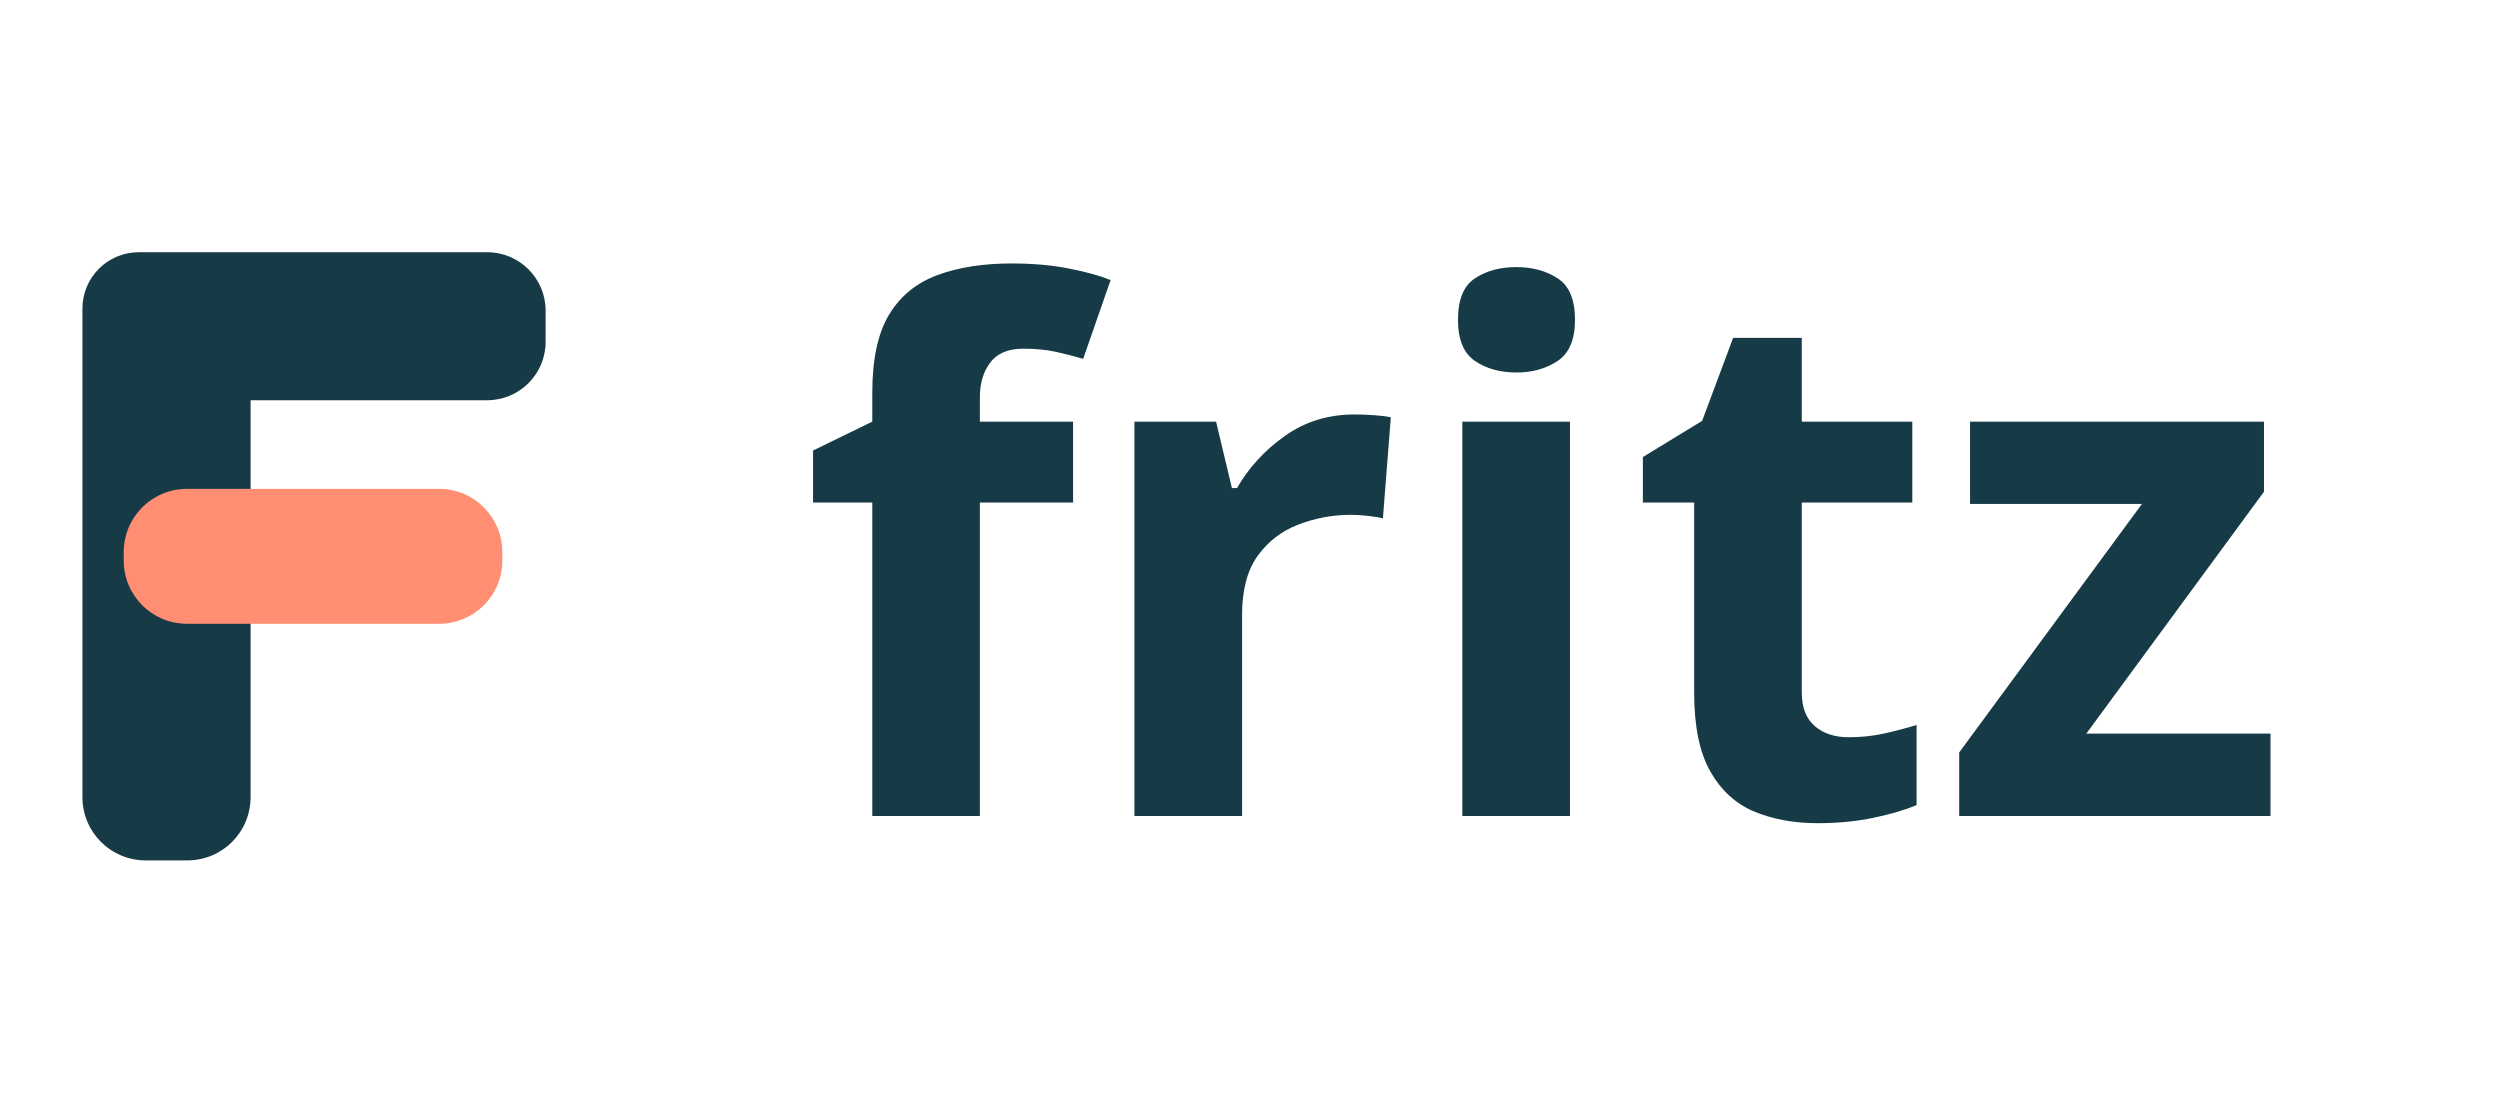
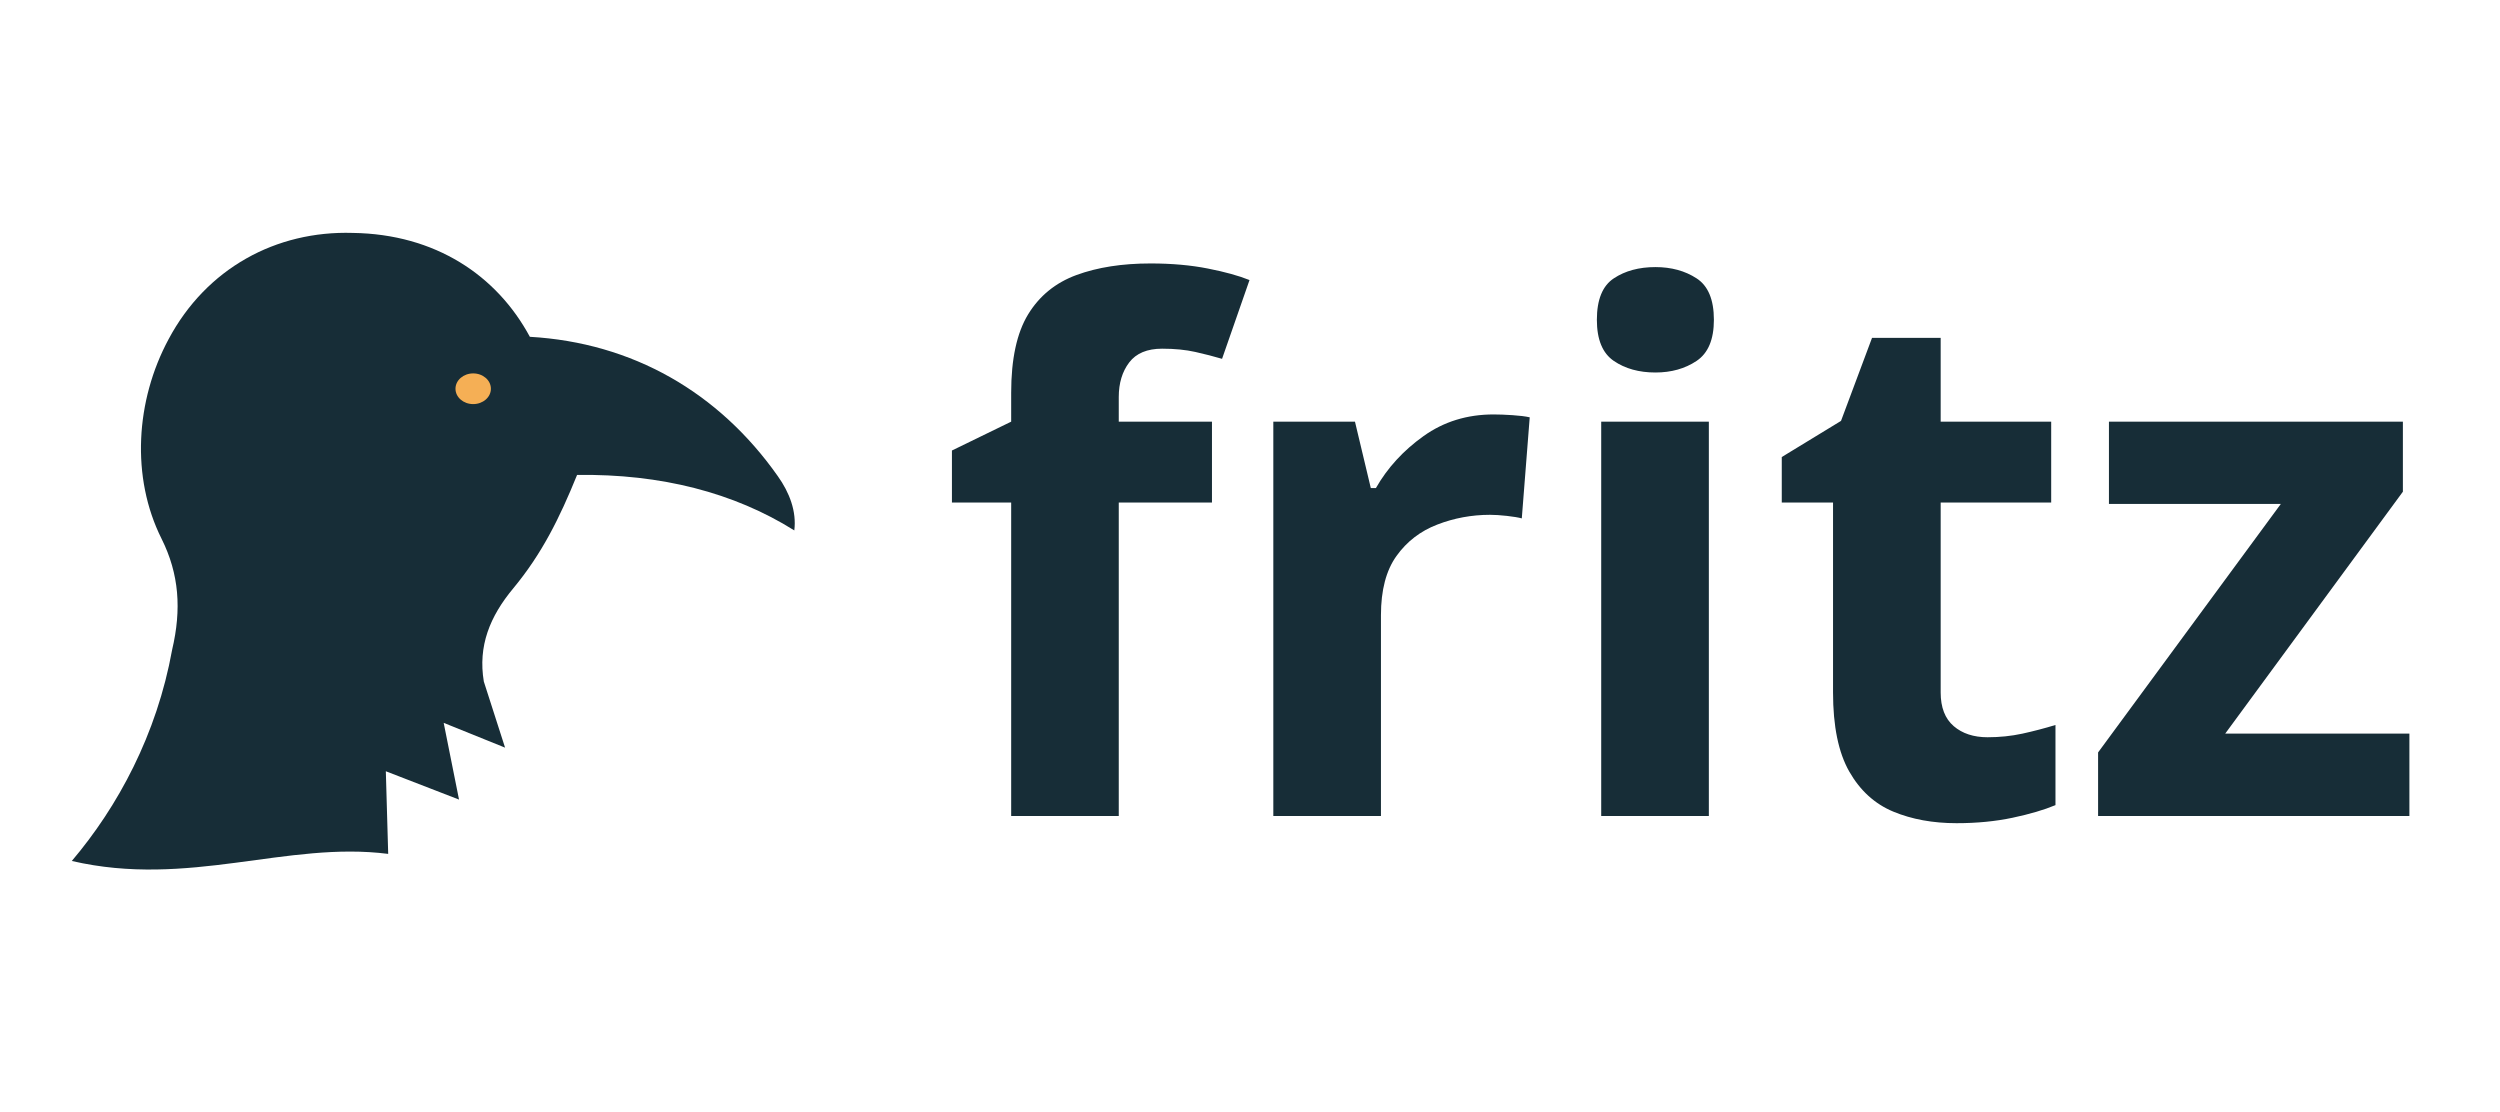
<svg xmlns="http://www.w3.org/2000/svg" width="720" height="320" viewBox="0 0 720 320" role="img" aria-labelledby="title">
-   <g transform="translate(-65 10) scale(.29)">
-     <path fill="#173B46" d="M362 216h346c32 0 58 26 58 58v31c0 32-26 58-58 58H473v394c0 35-28 63-63 63h-41c-35 0-63-28-63-63V272c0-31 25-56 56-56Z" />
-     <path fill="#FF8E72" d="M410 451h250c35 0 63 28 63 63v8c0 35-28 63-63 63H410c-35 0-63-28-63-63v-8c0-35 28-63 63-63Z" />
+   <g transform="translate(-65 -22) scale(.34)">
+     <path fill="#172D37" d="M252 794C291 748 324 687 337 615C345 581 343 551 328 521C302 469 306 404 334 352C366 292 425 260 490 262C560 263 612 298 640 350C727 355 800 397 850 468C860 482 866 498 864 514C813 482 751 466 680 467C665 504 650 534 626 563C606 587 596 612 601 642L619 698L567 677L580 742L518 718L520 788C434 777 351 817 252 794Z" />
+     <ellipse cx="592" cy="394" rx="15" ry="13" fill="#F5AF55" />
  </g>
-   <text x="230" y="235" fill="#173B46" font-family="Avenir Next, Avenir, sans-serif" font-size="208" font-weight="700">fritz</text>
+   <text x="270" y="235" fill="#172D37" font-family="Avenir Next, Avenir, sans-serif" font-size="208" font-weight="700">fritz</text>
</svg>
